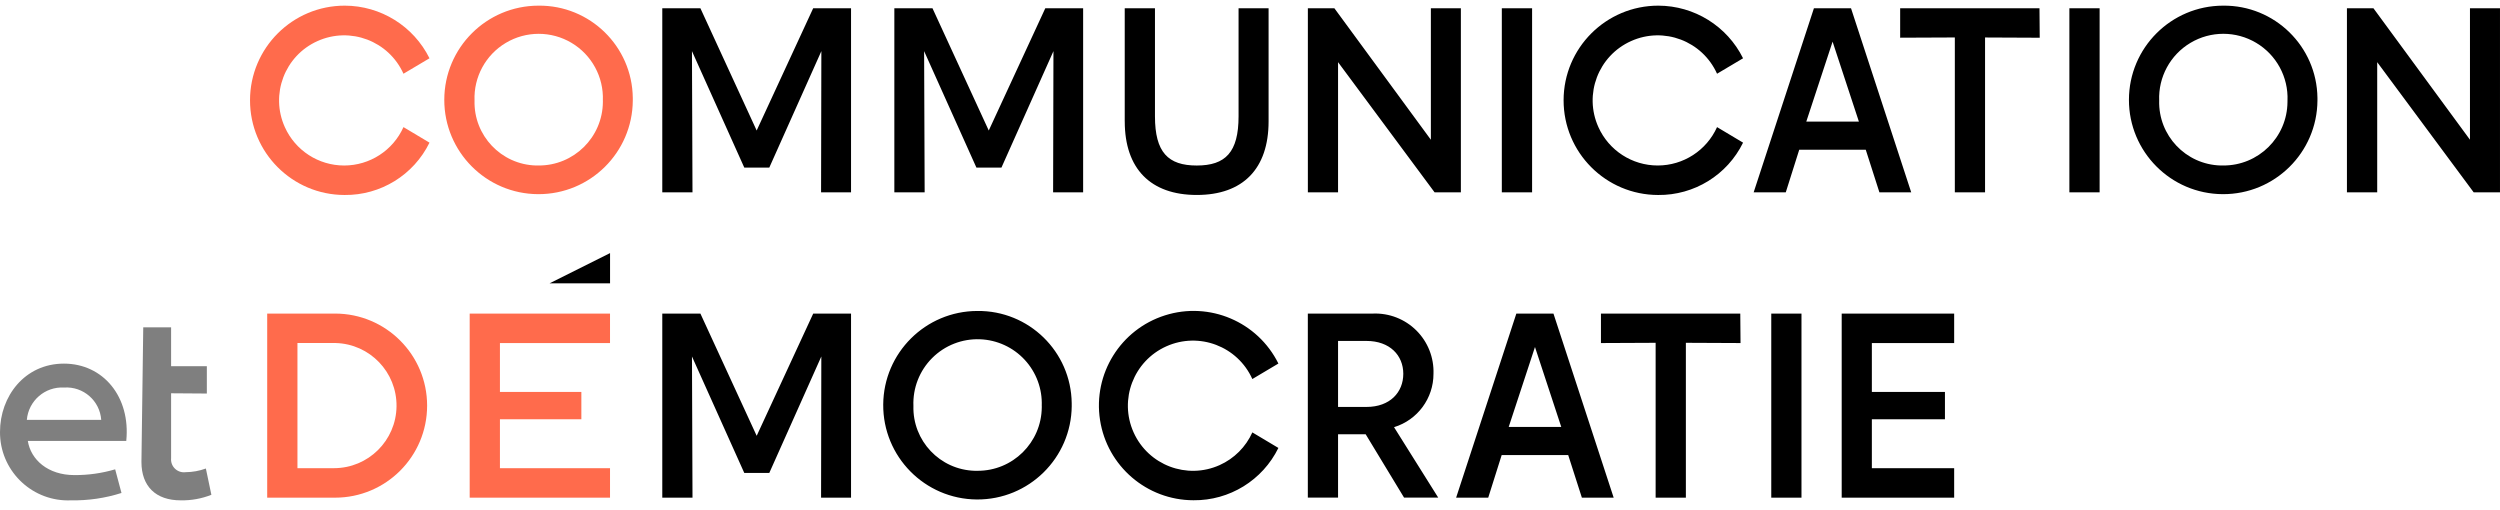
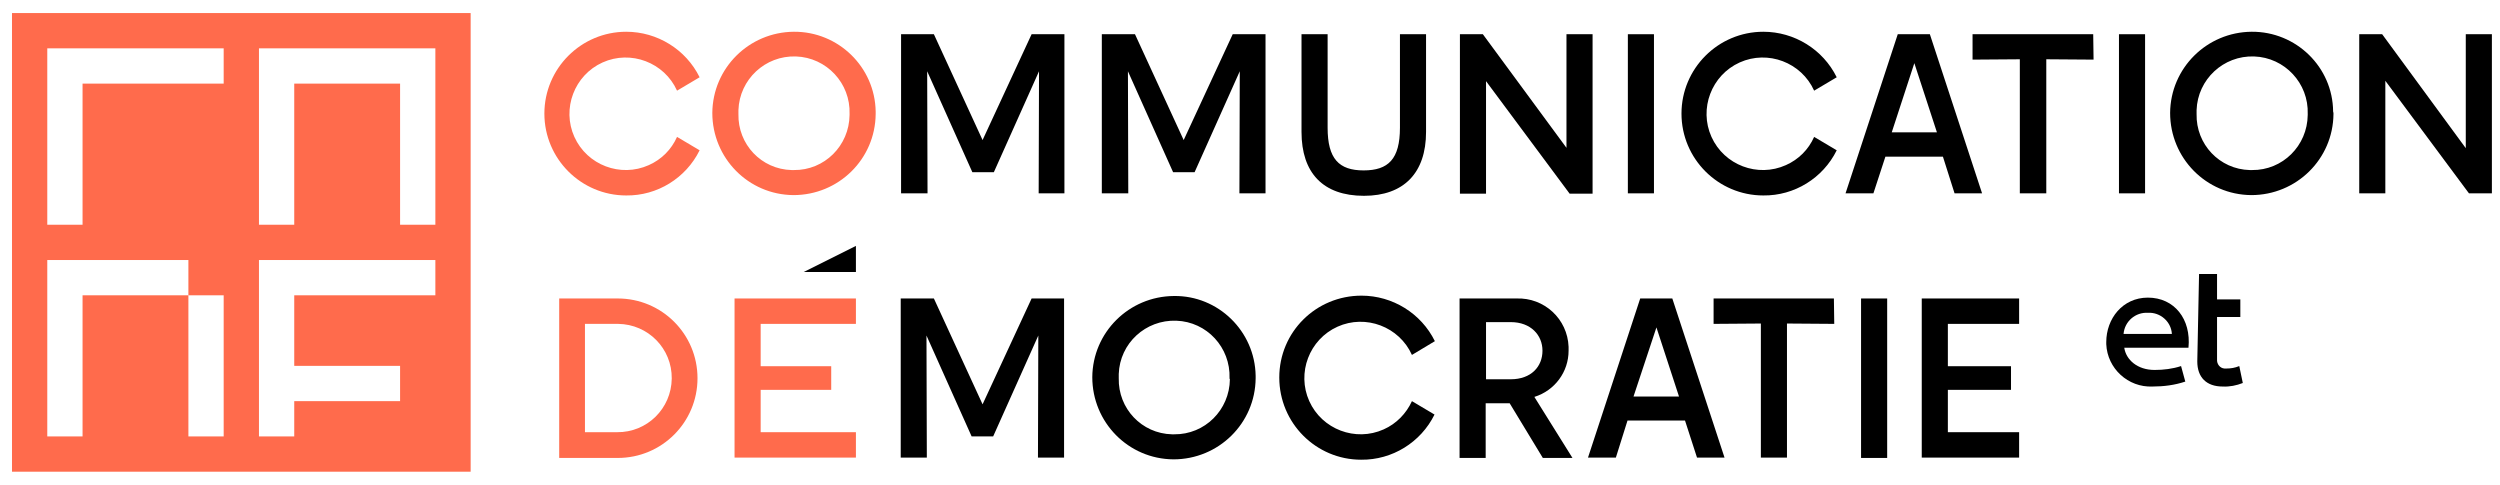
- <svg xmlns="http://www.w3.org/2000/svg" viewBox="0 0 221 45" fill="none">
-   <path d="M35.667 6.518a5.748 5.748 0 0 0-7.604-2.885 5.748 5.748 0 0 0-2.885 7.603 5.748 5.748 0 0 0 10.489 0l2.3 1.374a8.261 8.261 0 0 1-7.508 4.627 8.368 8.368 0 0 1-8.357-8.377C22.107 4.238 25.859.497 30.479.5a8.375 8.375 0 0 1 7.488 4.652l-2.3 1.366Z" fill="#FF6B4C" />
-   <path d="M55.939 8.892A8.332 8.332 0 1 1 47.596.5a8.25 8.25 0 0 1 8.343 8.156v.236Zm-2.647 0a5.676 5.676 0 1 0-11.343 0 5.59 5.59 0 0 0 5.438 5.738c.071 0 .14.002.211 0a5.658 5.658 0 0 0 5.697-5.618v-.12" fill="#FF6B4C" />
-   <path d="M58.546 17.002V.73h3.37l4.973 10.808L71.885.73h3.347V17h-2.649l.025-12.48-4.603 10.296h-2.21L61.169 4.52l.047 12.482h-2.671.002ZM79.06 17.002V.73h3.372l4.974 10.808L92.404.73h3.345V17h-2.654l.03-12.48-4.598 10.296h-2.212L81.692 4.52l.047 12.482h-2.678ZM99.426 10.728V.73h2.673v9.554c0 3.185 1.163 4.348 3.694 4.348 2.531 0 3.696-1.163 3.696-4.348V.731h2.654v9.997c0 4.182-2.256 6.507-6.348 6.507-4.091 0-6.367-2.325-6.367-6.507M115.612.73h2.347l8.53 11.624V.732h2.652V17h-2.325l-8.532-11.505V17h-2.669V.732h-.003ZM135.437.73h-2.676v16.271h2.676V.732ZM151.787 6.518a5.749 5.749 0 0 0-7.604-2.885 5.748 5.748 0 0 0-2.885 7.603 5.749 5.749 0 0 0 10.489 0l2.3 1.374a8.262 8.262 0 0 1-7.508 4.627 8.367 8.367 0 0 1-8.357-8.377c.005-4.622 3.757-8.363 8.377-8.36a8.376 8.376 0 0 1 7.488 4.652l-2.3 1.366ZM160.35.73h3.28l5.321 16.271h-2.812l-1.206-3.764h-5.881L157.863 17h-2.839L160.35.732Zm3.976 10.02-2.325-7.068-2.325 7.068h4.65ZM172.807 17.002V3.312l-4.833.021V.731h12.316l.022 2.605-4.833-.022v13.69h-2.672V17Z" fill="#000" />
-   <path d="M23.621 27.72h5.999a8.137 8.137 0 0 1 0 16.274H23.62V27.721Zm5.905 13.667a5.533 5.533 0 0 0 .143-11.064H26.295v11.064h3.231ZM41.52 27.723v16.271h12.406v-2.605h-9.732v-4.323h7.198v-2.418h-7.198v-4.322h9.732v-2.603H41.52Z" fill="#FF6B4C" />
-   <path d="m71.887 27.723-4.996 10.803-4.974-10.803h-3.371v16.271h2.671l-.047-12.481 4.625 10.296h2.21l4.6-10.296-.022 12.481h2.649v-16.27h-3.347.002ZM94.741 35.882a8.334 8.334 0 0 1-8.392 8.272 8.334 8.334 0 0 1-8.272-8.392c.032-4.571 3.746-8.262 8.316-8.272a8.248 8.248 0 0 1 8.346 8.149v.24l.002.003Zm-2.651-.002a5.673 5.673 0 0 0-5.456-5.888 5.673 5.673 0 0 0-5.888 5.888 5.585 5.585 0 0 0 5.429 5.738c.073 0 .147.002.218 0a5.66 5.66 0 0 0 5.7-5.616v-.122M110.708 33.508a5.754 5.754 0 1 0-2.89 7.606 5.753 5.753 0 0 0 2.89-2.89l2.302 1.374a8.265 8.265 0 0 1-7.507 4.624 8.368 8.368 0 1 1 7.507-12.085l-2.302 1.369v.002ZM121.375 27.72a5.146 5.146 0 0 1 5.345 5.324 4.924 4.924 0 0 1-3.487 4.718l3.905 6.225h-3.02l-3.394-5.6h-2.44v5.6h-2.672V27.72h5.765-.002Zm-3.091 8.253h2.511c2.091 0 3.256-1.303 3.256-2.93 0-1.626-1.189-2.904-3.256-2.904h-2.511v5.836-.002ZM135.692 30.675l2.323 7.065h-4.645l2.322-7.065Zm-1.648-2.952-5.323 16.271h2.838l1.189-3.767h5.881l1.209 3.767h2.811l-5.322-16.27h-3.283ZM141.524 27.723v2.603l4.834-.022v13.69h2.673v-13.69l4.832.022-.022-2.603h-12.32.003ZM159.251 27.72h-2.671v16.272h2.671V27.72ZM162.806 27.723v16.271h9.942v-2.605h-7.276v-4.323h6.461v-2.418h-6.461v-4.322h7.276v-2.603h-9.942ZM185.606.73h-2.673v16.271h2.673V.732ZM204.862 8.892A8.332 8.332 0 1 1 196.519.5a8.25 8.25 0 0 1 8.343 8.154v.238Zm-2.647-.002a5.676 5.676 0 1 0-11.343 0 5.59 5.59 0 0 0 5.435 5.74c.072 0 .143.002.212 0a5.655 5.655 0 0 0 5.694-5.618v-.12M218.345.73v11.622L209.813.731h-2.344V17h2.676V5.496L218.672 17h2.327V.732h-2.654ZM48.584 25.045h5.345v-2.672l-5.345 2.672Z" fill="#000" />
-   <path d="M8.948 37.118a3.083 3.083 0 0 0-3.276-2.86 3.13 3.13 0 0 0-3.3 2.86H8.95h-.002Zm-6.488 1.86c.258 1.65 1.767 3.02 4.119 3.02a12.42 12.42 0 0 0 3.602-.51l.558 2.09c-1.443.46-2.949.679-4.463.652a6.02 6.02 0 0 1-6.271-5.753C0 38.381 0 38.283 0 38.187c0-3.16 2.187-6.043 5.652-6.043 3.465 0 5.905 2.93 5.51 6.834H2.46ZM12.66 28.935h2.465v3.438h3.16v2.416l-3.16-.023v5.743a1.138 1.138 0 0 0 1.283 1.232 5.307 5.307 0 0 0 1.791-.325l.487 2.325a7 7 0 0 1-2.718.489c-2.187 0-3.465-1.231-3.465-3.394l.16-11.899-.003-.002Z" fill="#000" fill-opacity=".5" />
+ <svg xmlns="http://www.w3.org/2000/svg" overflow="visible" baseProfile="tiny" version="1.2" viewBox="0 0 708.6 137.4" xml:space="preserve">
+   <path d="m191.9 25.7c-3.6-8-13.1-11.6-21.1-8s-11.6 13.1-8 21.1 13.1 11.6 21.1 8c3.6-1.6 6.4-4.4 8-8l6.4 3.8c-3.9 7.9-12 12.9-20.8 12.8-12.8 0-23.2-10.4-23.2-23.2s10.4-23.2 23.2-23.2c8.8 0 16.9 5 20.8 12.9l-6.4 3.8z" fill="#FF6B4C" />
+   <path d="m248.2 32.3c-0.1 12.8-10.5 23-23.3 23-12.8-0.1-23-10.5-23-23.3 0.1-12.7 10.4-22.9 23.1-23 12.6-0.1 23 10 23.2 22.6v0.7m-7.4 0c0.3-8.7-6.5-16-15.2-16.3s-16 6.5-16.3 15.2v1.1c-0.2 8.6 6.5 15.7 15.1 15.9h0.6c8.7 0.1 15.7-6.9 15.8-15.6v-0.3" fill="#FF6B4C" />
+   <path d="m255.4 54.8v-45.1h9.3l13.8 30 13.9-30h9.3v45.1h-7.3l0.1-34.6-12.8 28.6h-6.1l-12.8-28.6 0.1 34.6h-7.5z" />
+   <path d="m312.3 54.8v-45.1h9.4l13.8 30 13.9-30h9.3v45.1h-7.4l0.1-34.6-12.8 28.6h-6.1l-12.8-28.6 0.1 34.6h-7.5z" />
+   <path d="m368.9 37.4v-27.7h7.4v26.5c0 8.8 3.2 12.1 10.2 12.1s10.3-3.2 10.3-12.1v-26.5h7.4v27.7c0 11.6-6.3 18.1-17.6 18.1-11.6 0-17.7-6.5-17.7-18.1" />
+   <path d="m413.8 9.7h6.5l23.7 32.2v-32.2h7.4v45.2h-6.5l-23.7-31.9v31.9h-7.4v-45.2z" />
+   <rect x="461.4" y="9.7" width="7.4" height="45.1" />
+   <path d="m514.2 25.7c-3.6-8-13.1-11.6-21.1-8s-11.6 13.1-8 21.1 13.1 11.6 21.1 8c3.6-1.6 6.4-4.4 8-8l6.4 3.8c-3.9 7.9-12 12.9-20.8 12.8-12.8 0-23.2-10.4-23.2-23.2s10.4-23.2 23.2-23.2c8.8 0 16.9 5 20.8 12.9l-6.4 3.8z" />
+   <path d="m537.9 9.7h9.1l14.8 45.1h-7.8l-3.3-10.4h-16.3l-3.4 10.4h-7.9l14.8-45.1zm11.1 27.8-6.4-19.6-6.4 19.6h12.8z" />
+   <path d="m572.5 54.8v-38l-13.4 0.1v-7.2h34.2l0.1 7.2-13.4-0.1v38h-7.5z" />
+   <path d="m158.5 84.6h16.6c12.5 0 22.6 10.1 22.6 22.6s-10.1 22.6-22.6 22.6h-16.6v-45.2zm16.4 37.9c8.5 0.1 15.4-6.7 15.5-15.2s-6.7-15.4-15.2-15.5h-0.4-9v30.7h9.1z" fill="#FF6B4C" />
+   <path d="m208.2 84.6v45.1h34.4v-7.2h-27v-12h20v-6.7h-20v-12h27v-7.2h-34.4z" fill="#FF6B4C" />
+   <path d="m292.4 84.6-13.9 30-13.8-30h-9.4v45.1h7.4l-0.1-34.6 12.8 28.6h6.1l12.8-28.6-0.1 34.6h7.4v-45.1h-9.2z" />
+   <path d="m355.9 107.2c-0.1 12.8-10.5 23-23.3 23-12.8-0.1-23-10.5-23-23.3 0.1-12.7 10.4-22.9 23.1-23 12.6-0.2 23 10 23.2 22.6v0.7m-7.4 0c0.3-8.7-6.4-16-15.1-16.3s-16 6.4-16.3 15.1v1.2c-0.2 8.6 6.5 15.7 15.1 15.9h0.6c8.7 0.1 15.7-6.9 15.8-15.6-0.1-0.1-0.1-0.2-0.1-0.3" />
+   <path d="m400.2 100.6c-3.6-8-13.1-11.6-21.1-8s-11.6 13.1-8 21.1 13.1 11.6 21.1 8c3.6-1.6 6.4-4.5 8-8l6.4 3.8c-3.9 7.9-12 12.9-20.8 12.8-12.8 0-23.2-10.4-23.2-23.3s10.4-23.2 23.3-23.2c8.8 0 16.9 5 20.8 12.9l-6.5 3.9z" />
+   <path d="m429.8 84.6c7.9-0.3 14.5 5.8 14.8 13.7v1.1c0 6-3.9 11.3-9.7 13.1l10.8 17.3h-8.4l-9.4-15.5h-6.8v15.5h-7.4v-45.2h16.1zm-8.6 22.9h7c5.8 0 9-3.6 9-8.1 0-4.4-3.3-8.1-9-8.1h-7v16.2z" />
+   <path d="m469.5 92.8 6.4 19.6h-12.9l6.5-19.6zm-4.6-8.2-14.8 45.1h7.9l3.3-10.5h16.3l3.4 10.5h7.8l-14.8-45.1h-9.1z" />
+   <path d="m485.7 84.6v7.2l13.4-0.1v38h7.4v-38l13.4 0.1-0.1-7.2h-34.1z" />
+   <rect x="527.5" y="84.6" width="7.4" height="45.2" />
+   <path d="m544.7 84.6v45.1h27.6v-7.2h-20.2v-12h17.9v-6.7h-17.9v-12h20.2v-7.2h-27.6z" />
+   <rect x="600.6" y="9.7" width="7.4" height="45.1" />
+   <path d="m661.4 32.3c-0.1 12.8-10.5 23-23.3 23-12.8-0.1-23-10.5-23-23.3 0.1-12.7 10.4-22.9 23.1-23 12.6-0.1 23 10 23.1 22.6 0.1 0.3 0.1 0.5 0.1 0.7m-7.3 0c0.3-8.7-6.5-16-15.2-16.3s-16 6.5-16.3 15.2v1.1c-0.2 8.6 6.5 15.7 15.1 15.9h0.6c8.7 0.1 15.7-6.9 15.8-15.6v-0.3" />
+   <path d="m698.9 9.7v32.3l-23.7-32.3h-6.5v45.1h7.4v-31.9l23.7 31.9h6.5v-45.1h-7.4z" />
+   <path d="m227.8 77.1h14.8v-7.4l-14.8 7.4z" />
+   <g transform="translate(0 31.058)">
+     <path d="m615.6 63.6c-0.2-3.5-3.3-6.2-6.8-6-3.5-0.2-6.6 2.4-6.9 6h13.7zm-13.5 3.9c0.5 3.4 3.7 6.3 8.6 6.3 2.5 0 5.1-0.3 7.5-1.1l1.2 4.4c-3 1-6.1 1.4-9.3 1.4-6.9 0.3-12.8-5.1-13.1-12v-0.6c0-6.6 4.6-12.6 11.8-12.6 7.5 0 12.3 6.1 11.5 14.2h-18.2z" />
+     <path d="m623.3 46.6h5.1v7.2h6.6v5h-6.6v12c-0.1 1.3 0.8 2.5 2.1 2.6h0.5c1.3 0 2.5-0.2 3.7-0.7l1 4.8c-1.8 0.7-3.7 1.1-5.7 1-4.6 0-7.2-2.6-7.2-7.1l0.5-24.8z" />
+   </g>
+   <path d="m123.4 3.7h-120v130h130v-130h-10zm-110 50v-40h50v10h-40v40h-10v-10zm40 70v-40h-30v40h-10v-50h40v10h10v40h-10zm70-40h-40v20h30v10h-30v10h-10v-50h50v10zm0-60v40h-10v-40h-30v40h-10v-50h50v10z" fill="#FF6B4C" />
</svg>
